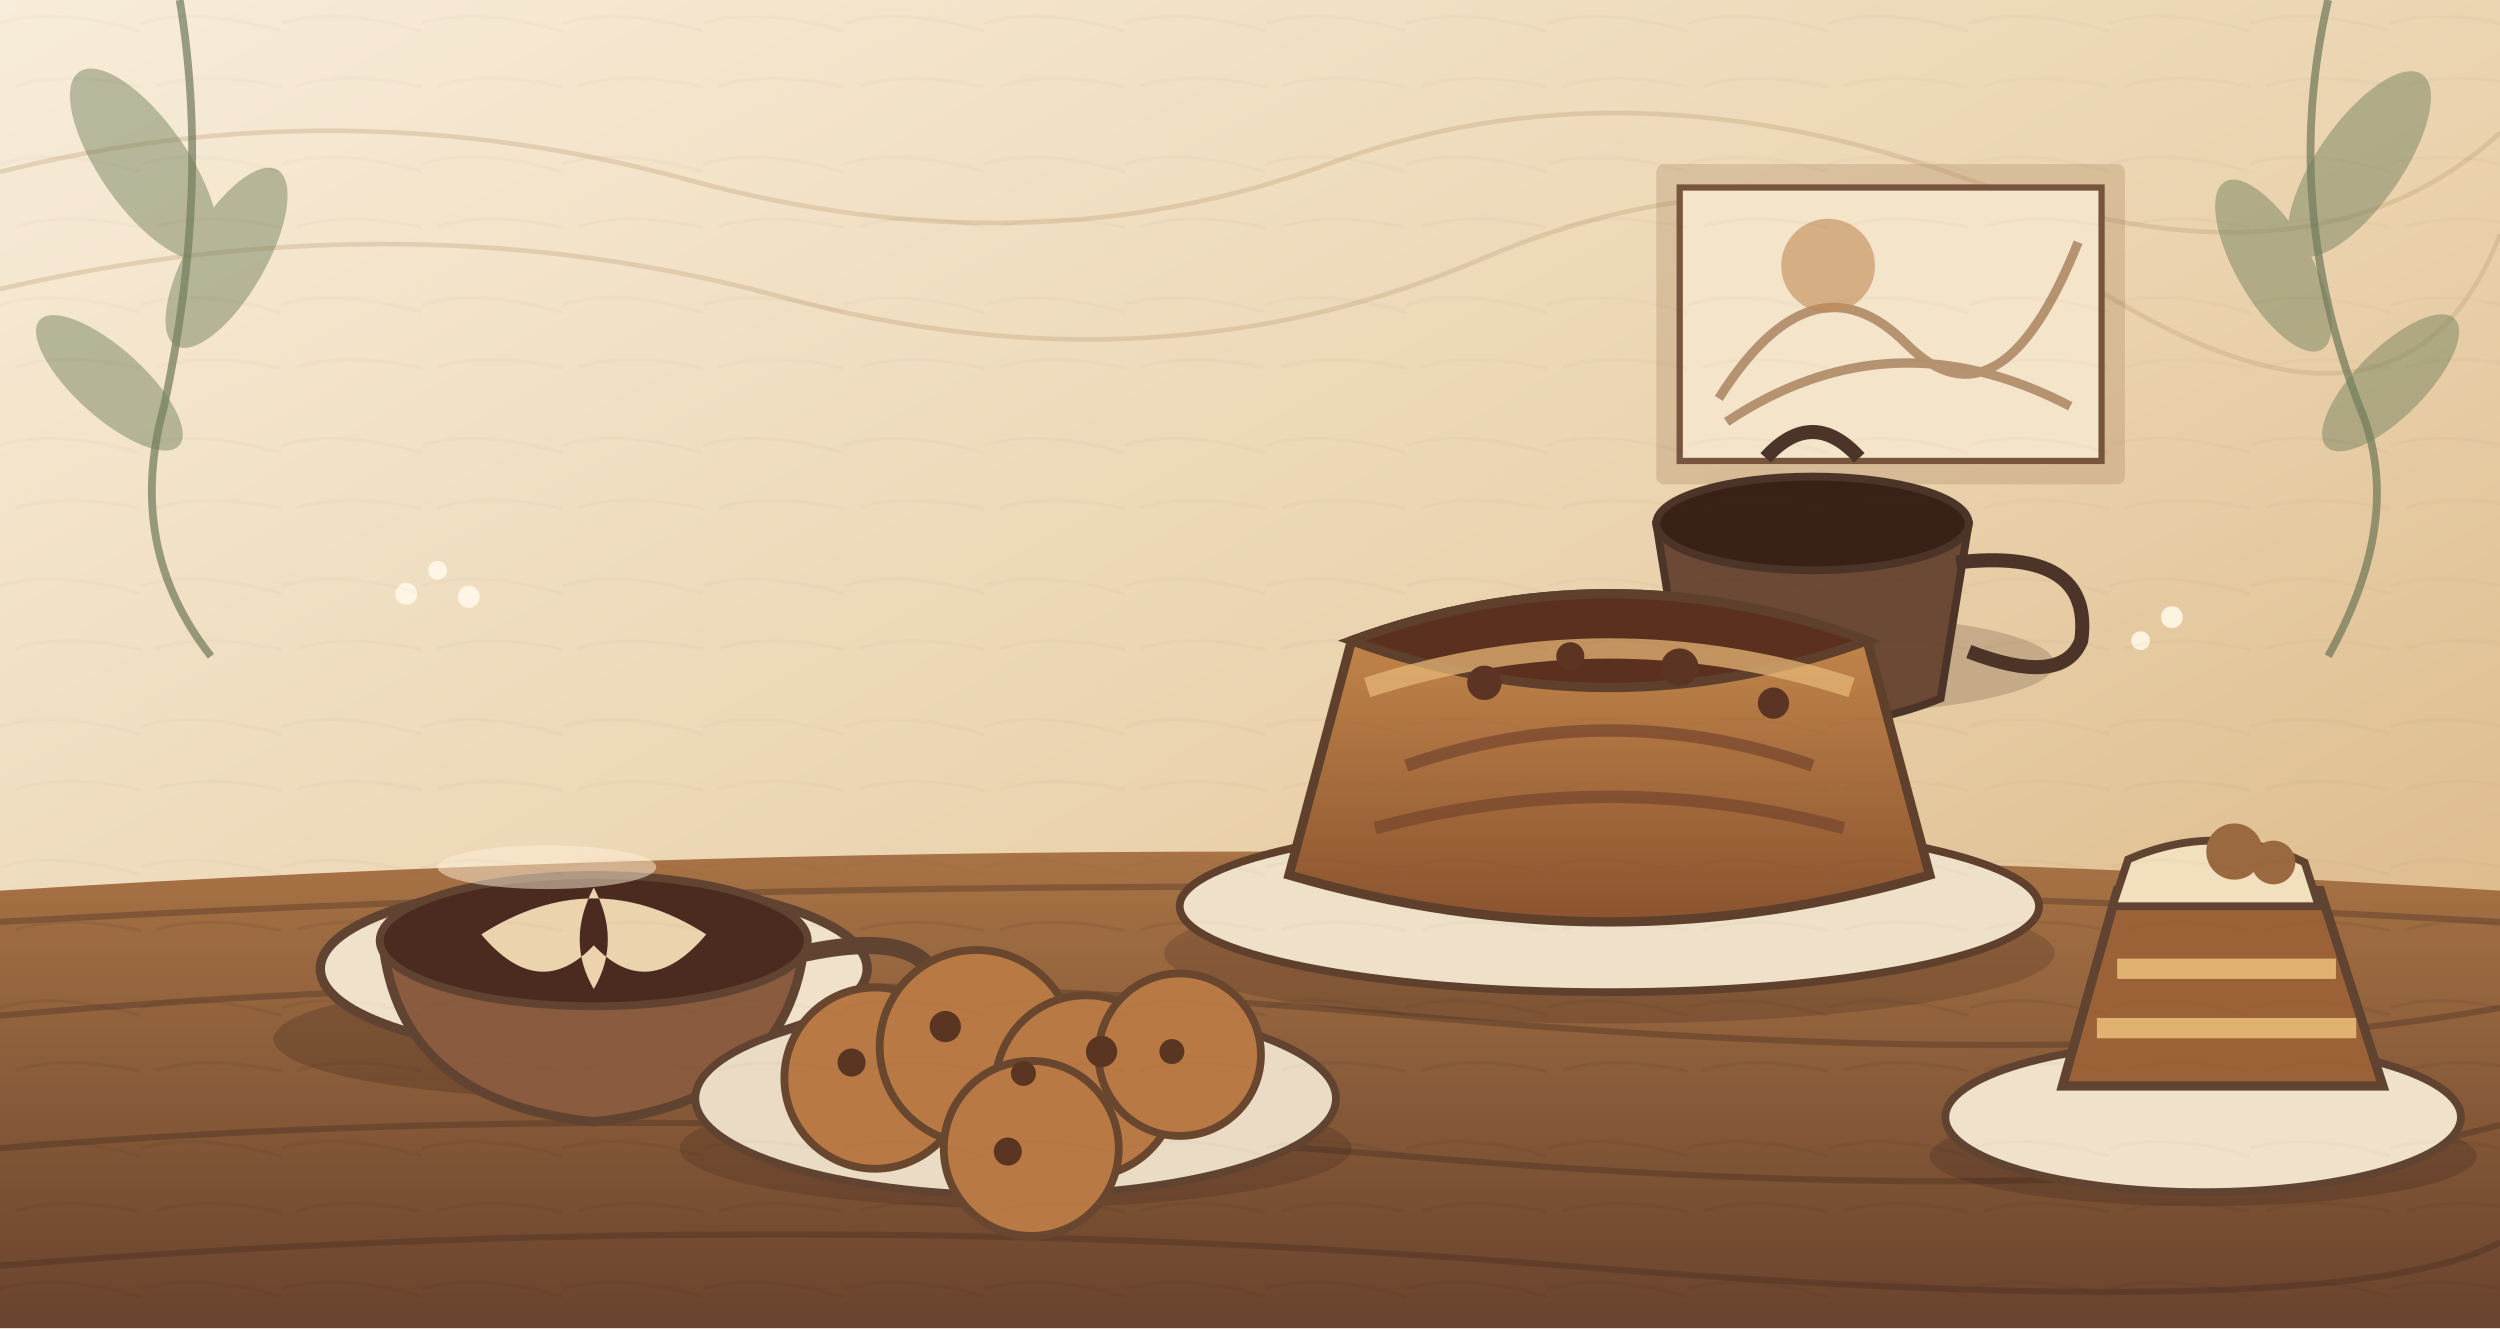
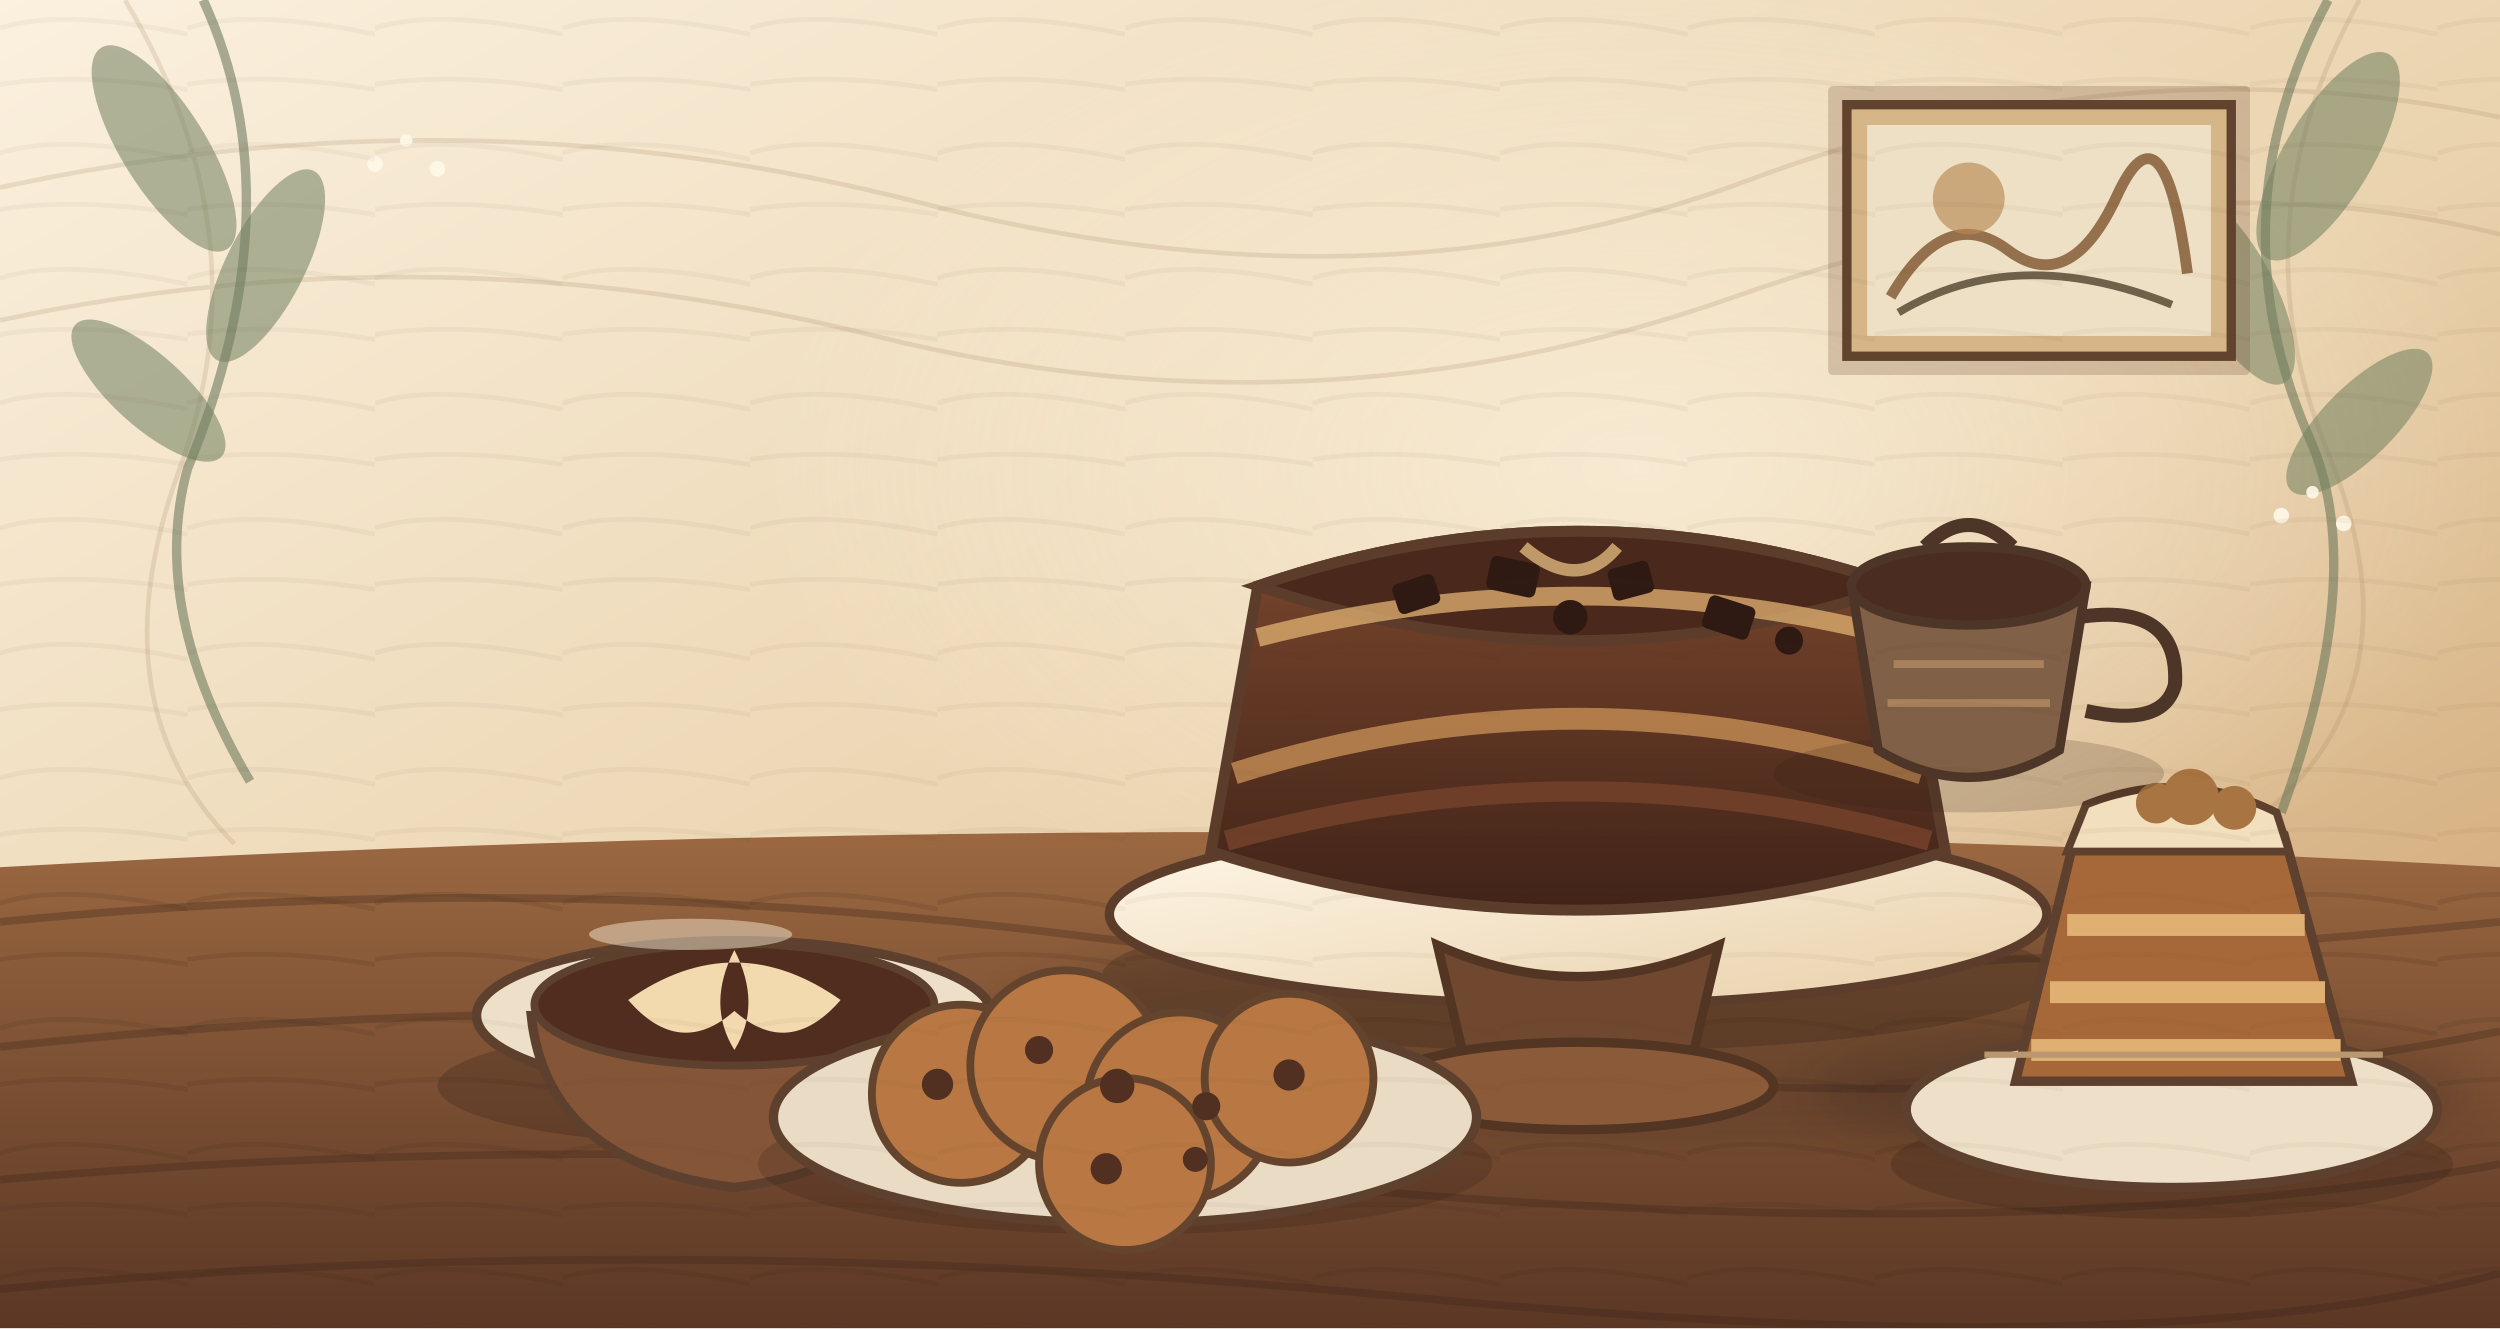
<svg xmlns="http://www.w3.org/2000/svg" viewBox="0 0 1600 850" preserveAspectRatio="xMidYMid slice">
  <defs>
    <linearGradient id="wall" x1="0" y1="0" x2="1" y2="1">
-       <stop stop-color="#f8edda" />
-       <stop offset=".55" stop-color="#ead2ad" />
-       <stop offset="1" stop-color="#d7b17c" />
+       <stop stop-color="#fbf1df" />
+       <stop offset=".55" stop-color="#ead3ae" />
+       <stop offset="1" stop-color="#c99b67" />
    </linearGradient>
-     <linearGradient id="table" x1="0" y1="0" x2="0" y2="1">
-       <stop stop-color="#a87345" />
-       <stop offset="1" stop-color="#69432d" />
+     <linearGradient id="wood" x1="0" y1="0" x2="0" y2="1">
+       <stop stop-color="#9b6841" />
+       <stop offset="1" stop-color="#5b3725" />
    </linearGradient>
-     <linearGradient id="cake" x1="0" y1="0" x2="0" y2="1">
-       <stop stop-color="#c98b4e" />
-       <stop offset="1" stop-color="#8b542f" />
+     <linearGradient id="choc" x1="0" y1="0" x2="0" y2="1">
+       <stop stop-color="#7b472d" />
+       <stop offset="1" stop-color="#402318" />
    </linearGradient>
-     <filter id="shadow">
-       <feGaussianBlur stdDeviation="10" />
+     <linearGradient id="cream" x1="0" y1="0" x2="1" y2="1">
+       <stop stop-color="#fff8e9" />
+       <stop offset="1" stop-color="#e8cfa9" />
+     </linearGradient>
+     <radialGradient id="glow">
+       <stop stop-color="#fff8e8" stop-opacity=".9" />
+       <stop offset="1" stop-color="#fff8e8" stop-opacity="0" />
+     </radialGradient>
+     <filter id="blur">
+       <feGaussianBlur stdDeviation="14" />
    </filter>
-     <pattern id="grain" width="90" height="90" patternUnits="userSpaceOnUse">
-       <path d="M0 15 Q35 4 90 20 M10 55 Q45 44 100 58" fill="none" stroke="#4b2f21" stroke-width="2" opacity=".12" />
+     <filter id="soft">
+       <feGaussianBlur stdDeviation="3" />
+     </filter>
+     <pattern id="grain" width="120" height="80" patternUnits="userSpaceOnUse">
+       <path d="M0 18Q40 5 120 22M-20 58Q45 42 140 61" fill="none" stroke="#3b2419" stroke-width="3" opacity=".1" />
    </pattern>
  </defs>
  <rect width="1600" height="850" fill="url(#wall)" />
-   <path d="M0 110 Q220 55 440 115 T850 105 T1260 115 T1600 85 M0 185 Q260 125 500 190 T950 165 T1350 190 T1600 150" fill="none" stroke="#b99a70" stroke-width="3" opacity=".32" />
-   <g fill="none" stroke="#647050" stroke-width="5" opacity=".65">
-     <path d="M115 0 Q135 120 105 260 Q80 350 135 420" />
-     <path d="M1490 0 Q1460 130 1510 260 Q1540 330 1490 420" />
+   <ellipse cx="1050" cy="300" rx="560" ry="330" fill="url(#glow)" opacity=".65" />
+   <g fill="none" stroke="#9e805d" stroke-width="3" opacity=".2">
+     <path d="M0 120Q300 55 590 130T1120 115T1600 75" />
+     <path d="M0 205Q280 145 560 215T1110 190T1600 150" />
+     <path d="M80 0Q170 150 115 300T150 540" />
+     <path d="M1510 0Q1430 145 1490 290T1450 520" />
  </g>
-   <g fill="#71805d" opacity=".48">
-     <ellipse cx="92" cy="105" rx="28" ry="72" transform="rotate(-35 92 105)" />
-     <ellipse cx="145" cy="165" rx="25" ry="65" transform="rotate(30 145 165)" />
-     <ellipse cx="70" cy="245" rx="22" ry="60" transform="rotate(-48 70 245)" />
-     <ellipse cx="1510" cy="105" rx="27" ry="70" transform="rotate(35 1510 105)" />
-     <ellipse cx="1455" cy="170" rx="24" ry="62" transform="rotate(-30 1455 170)" />
-     <ellipse cx="1530" cy="245" rx="22" ry="58" transform="rotate(45 1530 245)" />
+   <g fill="none" stroke="#637153" stroke-width="6" opacity=".55">
+     <path d="M130 0Q190 130 120 300Q95 390 160 500" />
+     <path d="M1490 0Q1415 140 1480 285Q1515 370 1460 520" />
  </g>
-   <rect x="1060" y="105" width="300" height="205" rx="5" fill="#9a744f" opacity=".25" />
-   <rect x="1075" y="120" width="270" height="175" fill="#f4e4ca" stroke="#76553c" stroke-width="4" />
-   <path d="M1100 255 Q1160 160 1220 220 T1330 155 M1105 270 Q1210 200 1325 260" fill="none" stroke="#9a704b" stroke-width="6" opacity=".7" />
-   <circle cx="1170" cy="170" r="30" fill="#c18b55" opacity=".6" />
-   <ellipse cx="450" cy="625" rx="300" ry="48" fill="#352017" opacity=".18" filter="url(#shadow)" />
-   <ellipse cx="1030" cy="640" rx="390" ry="55" fill="#352017" opacity=".2" filter="url(#shadow)" />
-   <path d="M0 570 Q800 520 1600 570 L1600 850 L0 850Z" fill="url(#table)" />
-   <path d="M0 590 Q800 545 1600 590 M0 650 Q450 610 900 650 T1600 645 M0 735 Q420 700 900 740 T1600 720 M0 810 Q500 770 1000 810 T1600 795" fill="none" stroke="#3d251b" stroke-width="4" opacity=".32" />
-   <rect y="570" width="1600" height="280" fill="url(#grain)" opacity=".8" />
-   <g transform="translate(1160 335)">
-     <ellipse cx="0" cy="90" rx="155" ry="32" fill="#43271c" opacity=".2" />
-     <path d="M-100 0 Q0 -45 100 0 L82 112 Q0 145 -82 112Z" fill="#6b4935" stroke="#4d3428" stroke-width="5" />
-     <ellipse cx="0" cy="0" rx="100" ry="30" fill="#3a2118" stroke="#4d3428" stroke-width="5" />
-     <path d="M92 25 Q180 15 172 75 Q160 105 100 82 M-30 -42 Q0 -75 30 -42" fill="none" stroke="#4d3428" stroke-width="9" />
+   <g fill="#71805e" opacity=".55">
+     <ellipse cx="105" cy="95" rx="27" ry="76" transform="rotate(-32 105 95)" />
+     <ellipse cx="170" cy="170" rx="25" ry="68" transform="rotate(27 170 170)" />
+     <ellipse cx="95" cy="250" rx="23" ry="63" transform="rotate(-48 95 250)" />
+     <ellipse cx="1490" cy="100" rx="28" ry="76" transform="rotate(31 1490 100)" />
+     <ellipse cx="1430" cy="185" rx="25" ry="68" transform="rotate(-28 1430 185)" />
+     <ellipse cx="1510" cy="270" rx="23" ry="62" transform="rotate(45 1510 270)" />
  </g>
-   <g transform="translate(1030 515)">
-     <ellipse cx="0" cy="95" rx="285" ry="45" fill="#3b241a" opacity=".22" />
-     <ellipse cx="0" cy="65" rx="275" ry="55" fill="#eee0c9" stroke="#5e402d" stroke-width="5" />
-     <path d="M-205 45 L-165 -105 Q0 -165 165 -105 L205 45 Q0 105 -205 45Z" fill="url(#cake)" stroke="#5e402d" stroke-width="6" />
-     <path d="M-165 -105 Q0 -165 165 -105 Q0 -45 -165 -105Z" fill="#5b301f" stroke="#5e402d" stroke-width="6" />
-     <path d="M-155 -75 Q0 -125 155 -75" fill="none" stroke="#e6b675" stroke-width="13" opacity=".75" />
-     <path d="M-130 -25 Q0 -70 130 -25 M-150 15 Q0 -25 150 15" fill="none" stroke="#75452d" stroke-width="8" opacity=".7" />
-     <g fill="#5b3423">
-       <circle cx="-80" cy="-78" r="11" />
-       <circle cx="-25" cy="-95" r="9" />
-       <circle cx="45" cy="-88" r="12" />
-       <circle cx="105" cy="-65" r="10" />
+   <g transform="translate(1170 55)">
+     <rect width="270" height="185" rx="3" fill="#745037" opacity=".25" />
+     <rect x="12" y="12" width="246" height="161" fill="#d6b687" stroke="#62442e" stroke-width="6" />
+     <rect x="25" y="25" width="220" height="135" fill="#eee0c5" />
+     <path d="M40 135Q75 75 115 105T185 70T230 120" fill="none" stroke="#95704c" stroke-width="7" />
+     <path d="M45 145Q120 100 220 140" fill="none" stroke="#6f624a" stroke-width="5" />
+     <circle cx="90" cy="72" r="23" fill="#b88855" opacity=".65" />
+   </g>
+   <path d="M0 555Q800 510 1600 555V850H0Z" fill="url(#wood)" />
+   <path d="M0 590Q350 555 700 600T1600 590M0 670Q420 625 850 675T1600 660M0 755Q400 720 850 760T1600 745M0 825Q420 785 900 830T1600 815" fill="none" stroke="#392319" stroke-width="5" opacity=".3" />
+   <rect y="555" width="1600" height="295" fill="url(#grain)" />
+   <ellipse cx="1060" cy="655" rx="420" ry="70" fill="#2c1a13" opacity=".2" filter="url(#blur)" />
+   <ellipse cx="1370" cy="700" rx="210" ry="45" fill="#2c1a13" opacity=".2" filter="url(#blur)" />
+   <g transform="translate(1010 500)">
+     <ellipse cx="0" cy="125" rx="305" ry="48" fill="#2b1a13" opacity=".25" />
+     <ellipse cx="0" cy="85" rx="300" ry="58" fill="url(#cream)" stroke="#5c3d2b" stroke-width="6" />
+     <path d="M-235 45L-205 -125Q0 -195 205 -125L235 45Q0 120 -235 45Z" fill="url(#choc)" stroke="#5c3d2b" stroke-width="7" />
+     <path d="M-205 -125Q0 -195 205 -125Q0 -55 -205 -125Z" fill="#4a281b" stroke="#5c3d2b" stroke-width="7" />
+     <path d="M-220 -5Q0 -75 220 -5" fill="none" stroke="#d49a5b" stroke-width="14" opacity=".7" />
+     <path d="M-225 38Q0 -25 225 38" fill="none" stroke="#6f3e28" stroke-width="13" />
+     <path d="M-205 -92Q0 -145 205 -92" fill="none" stroke="#e2b272" stroke-width="12" opacity=".75" />
+     <g fill="#2f1a13">
+       <rect x="-120" y="-125" width="28" height="20" rx="4" transform="rotate(-18 -120 -125)" />
+       <rect x="-55" y="-145" width="32" height="22" rx="4" transform="rotate(12 -55 -145)" />
+       <rect x="18" y="-135" width="27" height="21" rx="4" transform="rotate(-15 18 -135)" />
+       <rect x="85" y="-120" width="31" height="22" rx="4" transform="rotate(18 85 -120)" />
+       <circle cx="-5" cy="-105" r="11" />
+       <circle cx="135" cy="-90" r="9" />
+     </g>
+     <path d="M-35 -150Q0 -120 25 -150" fill="none" stroke="#f1c987" stroke-width="8" opacity=".7" />
+     <path d="M-90 105Q0 145 90 105L70 190Q0 215 -70 190Z" fill="#70482f" stroke="#533523" stroke-width="6" />
+     <ellipse cx="0" cy="195" rx="125" ry="28" fill="#8b5a39" stroke="#533523" stroke-width="6" />
+   </g>
+   <g transform="translate(470 600)">
+     <ellipse cx="0" cy="95" rx="190" ry="38" fill="#2b1a13" opacity=".24" />
+     <ellipse cx="0" cy="50" rx="165" ry="48" fill="#eee0c8" stroke="#5d402d" stroke-width="6" />
+     <path d="M-130 50Q-120 145 0 160Q120 145 130 50Z" fill="#855538" stroke="#5d402d" stroke-width="6" />
+     <ellipse cx="0" cy="43" rx="128" ry="39" fill="#512d20" stroke="#5d402d" stroke-width="5" />
+     <path d="M-68 40Q0 -8 68 40Q35 78 0 47Q-35 78 -68 40Z M0 8Q-18 43 0 72Q18 43 0 8Z" fill="#f3d9ae" />
+     <path d="M126 53Q220 30 218 91Q205 125 136 105" fill="none" stroke="#5d402d" stroke-width="11" />
+     <ellipse cx="-28" cy="-2" rx="65" ry="10" fill="#fff5dd" opacity=".45" />
+   </g>
+   <g transform="translate(720 690)">
+     <ellipse cx="0" cy="55" rx="235" ry="45" fill="#2b1a13" opacity=".2" />
+     <ellipse cx="0" cy="25" rx="225" ry="68" fill="#eadbc4" stroke="#5d402d" stroke-width="6" />
+     <g fill="#b97843" stroke="#65442e" stroke-width="5">
+       <circle cx="-105" cy="10" r="57" />
+       <circle cx="-38" cy="-8" r="61" />
+       <circle cx="35" cy="18" r="60" />
+       <circle cx="105" cy="0" r="54" />
+       <circle cx="0" cy="55" r="55" />
+     </g>
+     <g fill="#513021">
+       <circle cx="-120" cy="4" r="10" />
+       <circle cx="-55" cy="-18" r="9" />
+       <circle cx="-5" cy="5" r="11" />
+       <circle cx="52" cy="18" r="9" />
+       <circle cx="105" cy="-2" r="10" />
+       <circle cx="-12" cy="58" r="10" />
+       <circle cx="45" cy="52" r="8" />
    </g>
  </g>
-   <g transform="translate(380 560)">
-     <ellipse cx="0" cy="105" rx="205" ry="38" fill="#321f18" opacity=".25" />
-     <ellipse cx="0" cy="60" rx="175" ry="55" fill="#efe1ca" stroke="#604431" stroke-width="6" />
-     <path d="M-135 42 Q-125 145 0 158 Q125 145 135 42Z" fill="#8a5b3e" stroke="#604431" stroke-width="6" />
-     <ellipse cx="0" cy="42" rx="137" ry="42" fill="#4b2b20" stroke="#604431" stroke-width="5" />
-     <path d="M-72 38 Q0 -8 72 38 Q35 82 0 45 Q-35 82 -72 38Z M0 8 Q-18 42 0 73 Q18 42 0 8Z" fill="#ead3ad" />
-     <path d="M135 50 Q230 30 220 92 Q208 125 142 106" fill="none" stroke="#604431" stroke-width="11" />
-     <ellipse cx="-30" cy="-5" rx="70" ry="14" fill="#fff0d7" opacity=".5" />
+   <g transform="translate(1390 640)">
+     <ellipse cx="0" cy="105" rx="180" ry="35" fill="#2b1a13" opacity=".23" />
+     <ellipse cx="0" cy="70" rx="170" ry="50" fill="#eee0c8" stroke="#5d402d" stroke-width="6" />
+     <path d="M-100 52L-62 -105L72 -105L115 52Z" fill="#a76839" stroke="#5d402d" stroke-width="6" />
+     <path d="M-67 -95L-55 -125Q7 -150 67 -120L75 -95Z" fill="#f2dfbd" stroke="#5d402d" stroke-width="5" />
+     <path d="M-67 -48L85 -48M-78 -5L98 -5M-90 32L108 32" stroke="#e0af72" stroke-width="14" />
+     <g fill="#a87542">
+       <circle cx="12" cy="-130" r="18" />
+       <circle cx="40" cy="-123" r="14" />
+       <circle cx="-10" cy="-126" r="13" />
+     </g>
+     <path d="M-120 35L135 35" stroke="#b99770" stroke-width="4" />
  </g>
-   <g transform="translate(650 665)">
-     <ellipse cx="0" cy="70" rx="215" ry="38" fill="#382219" opacity=".22" />
-     <ellipse cx="0" cy="38" rx="205" ry="62" fill="#eadbc4" stroke="#604431" stroke-width="5" />
-     <g fill="#b87945" stroke="#69462e" stroke-width="5">
-       <circle cx="-90" cy="25" r="58" />
-       <circle cx="-25" cy="5" r="62" />
-       <circle cx="45" cy="30" r="58" />
-       <circle cx="105" cy="10" r="52" />
-       <circle cx="10" cy="70" r="56" />
-     </g>
-     <g fill="#5a3522">
-       <circle cx="-105" cy="15" r="9" />
-       <circle cx="-45" cy="-8" r="10" />
-       <circle cx="5" cy="22" r="8" />
-       <circle cx="55" cy="8" r="10" />
-       <circle cx="100" cy="8" r="8" />
-       <circle cx="-5" cy="72" r="9" />
-     </g>
+   <g transform="translate(1260 390)">
+     <ellipse cx="0" cy="105" rx="125" ry="25" fill="#2b1a13" opacity=".18" />
+     <path d="M-75 -15L-58 90Q0 125 58 90L75 -15Z" fill="#806047" stroke="#4d3528" stroke-width="6" />
+     <ellipse cx="0" cy="-15" rx="75" ry="25" fill="#4a2c20" stroke="#4d3528" stroke-width="6" />
+     <path d="M-28 -40Q0 -68 28 -40" fill="none" stroke="#4d3528" stroke-width="9" />
+     <path d="M70 5Q135 -5 132 48Q125 76 75 65" fill="none" stroke="#4d3528" stroke-width="9" />
+     <path d="M-48 35L48 35M-52 60L52 60" stroke="#c49a6b" stroke-width="5" opacity=".6" />
  </g>
-   <g transform="translate(1410 650)">
-     <ellipse cx="0" cy="90" rx="175" ry="32" fill="#321f18" opacity=".24" />
-     <ellipse cx="0" cy="65" rx="165" ry="48" fill="#efe1ca" stroke="#604431" stroke-width="5" />
-     <path d="M-90 45 L-55 -80 L75 -80 L115 45Z" fill="#9b6237" stroke="#604431" stroke-width="6" />
-     <path d="M-58 -70 L-48 -100 Q10 -125 65 -98 L74 -70Z" fill="#f2dfbd" stroke="#604431" stroke-width="5" />
-     <path d="M-55 -30 L85 -30 M-68 8 L98 8" stroke="#e1b172" stroke-width="13" />
-     <circle cx="20" cy="-105" r="18" fill="#9a693f" />
-     <circle cx="45" cy="-98" r="14" fill="#9a693f" />
+   <g fill="#fff8e8" opacity=".9">
+     <circle cx="240" cy="105" r="5" />
+     <circle cx="260" cy="90" r="4" />
+     <circle cx="280" cy="108" r="5" />
+     <circle cx="1460" cy="330" r="5" />
+     <circle cx="1480" cy="315" r="4" />
+     <circle cx="1500" cy="335" r="5" />
  </g>
-   <g fill="#fff7e8" opacity=".9">
-     <circle cx="260" cy="380" r="7" />
-     <circle cx="280" cy="365" r="6" />
-     <circle cx="300" cy="382" r="7" />
-     <circle cx="1370" cy="410" r="6" />
-     <circle cx="1390" cy="395" r="7" />
-   </g>
-   <rect width="1600" height="850" fill="url(#grain)" opacity=".22" />
+   <rect width="1600" height="850" fill="url(#grain)" opacity=".45" />
</svg>
